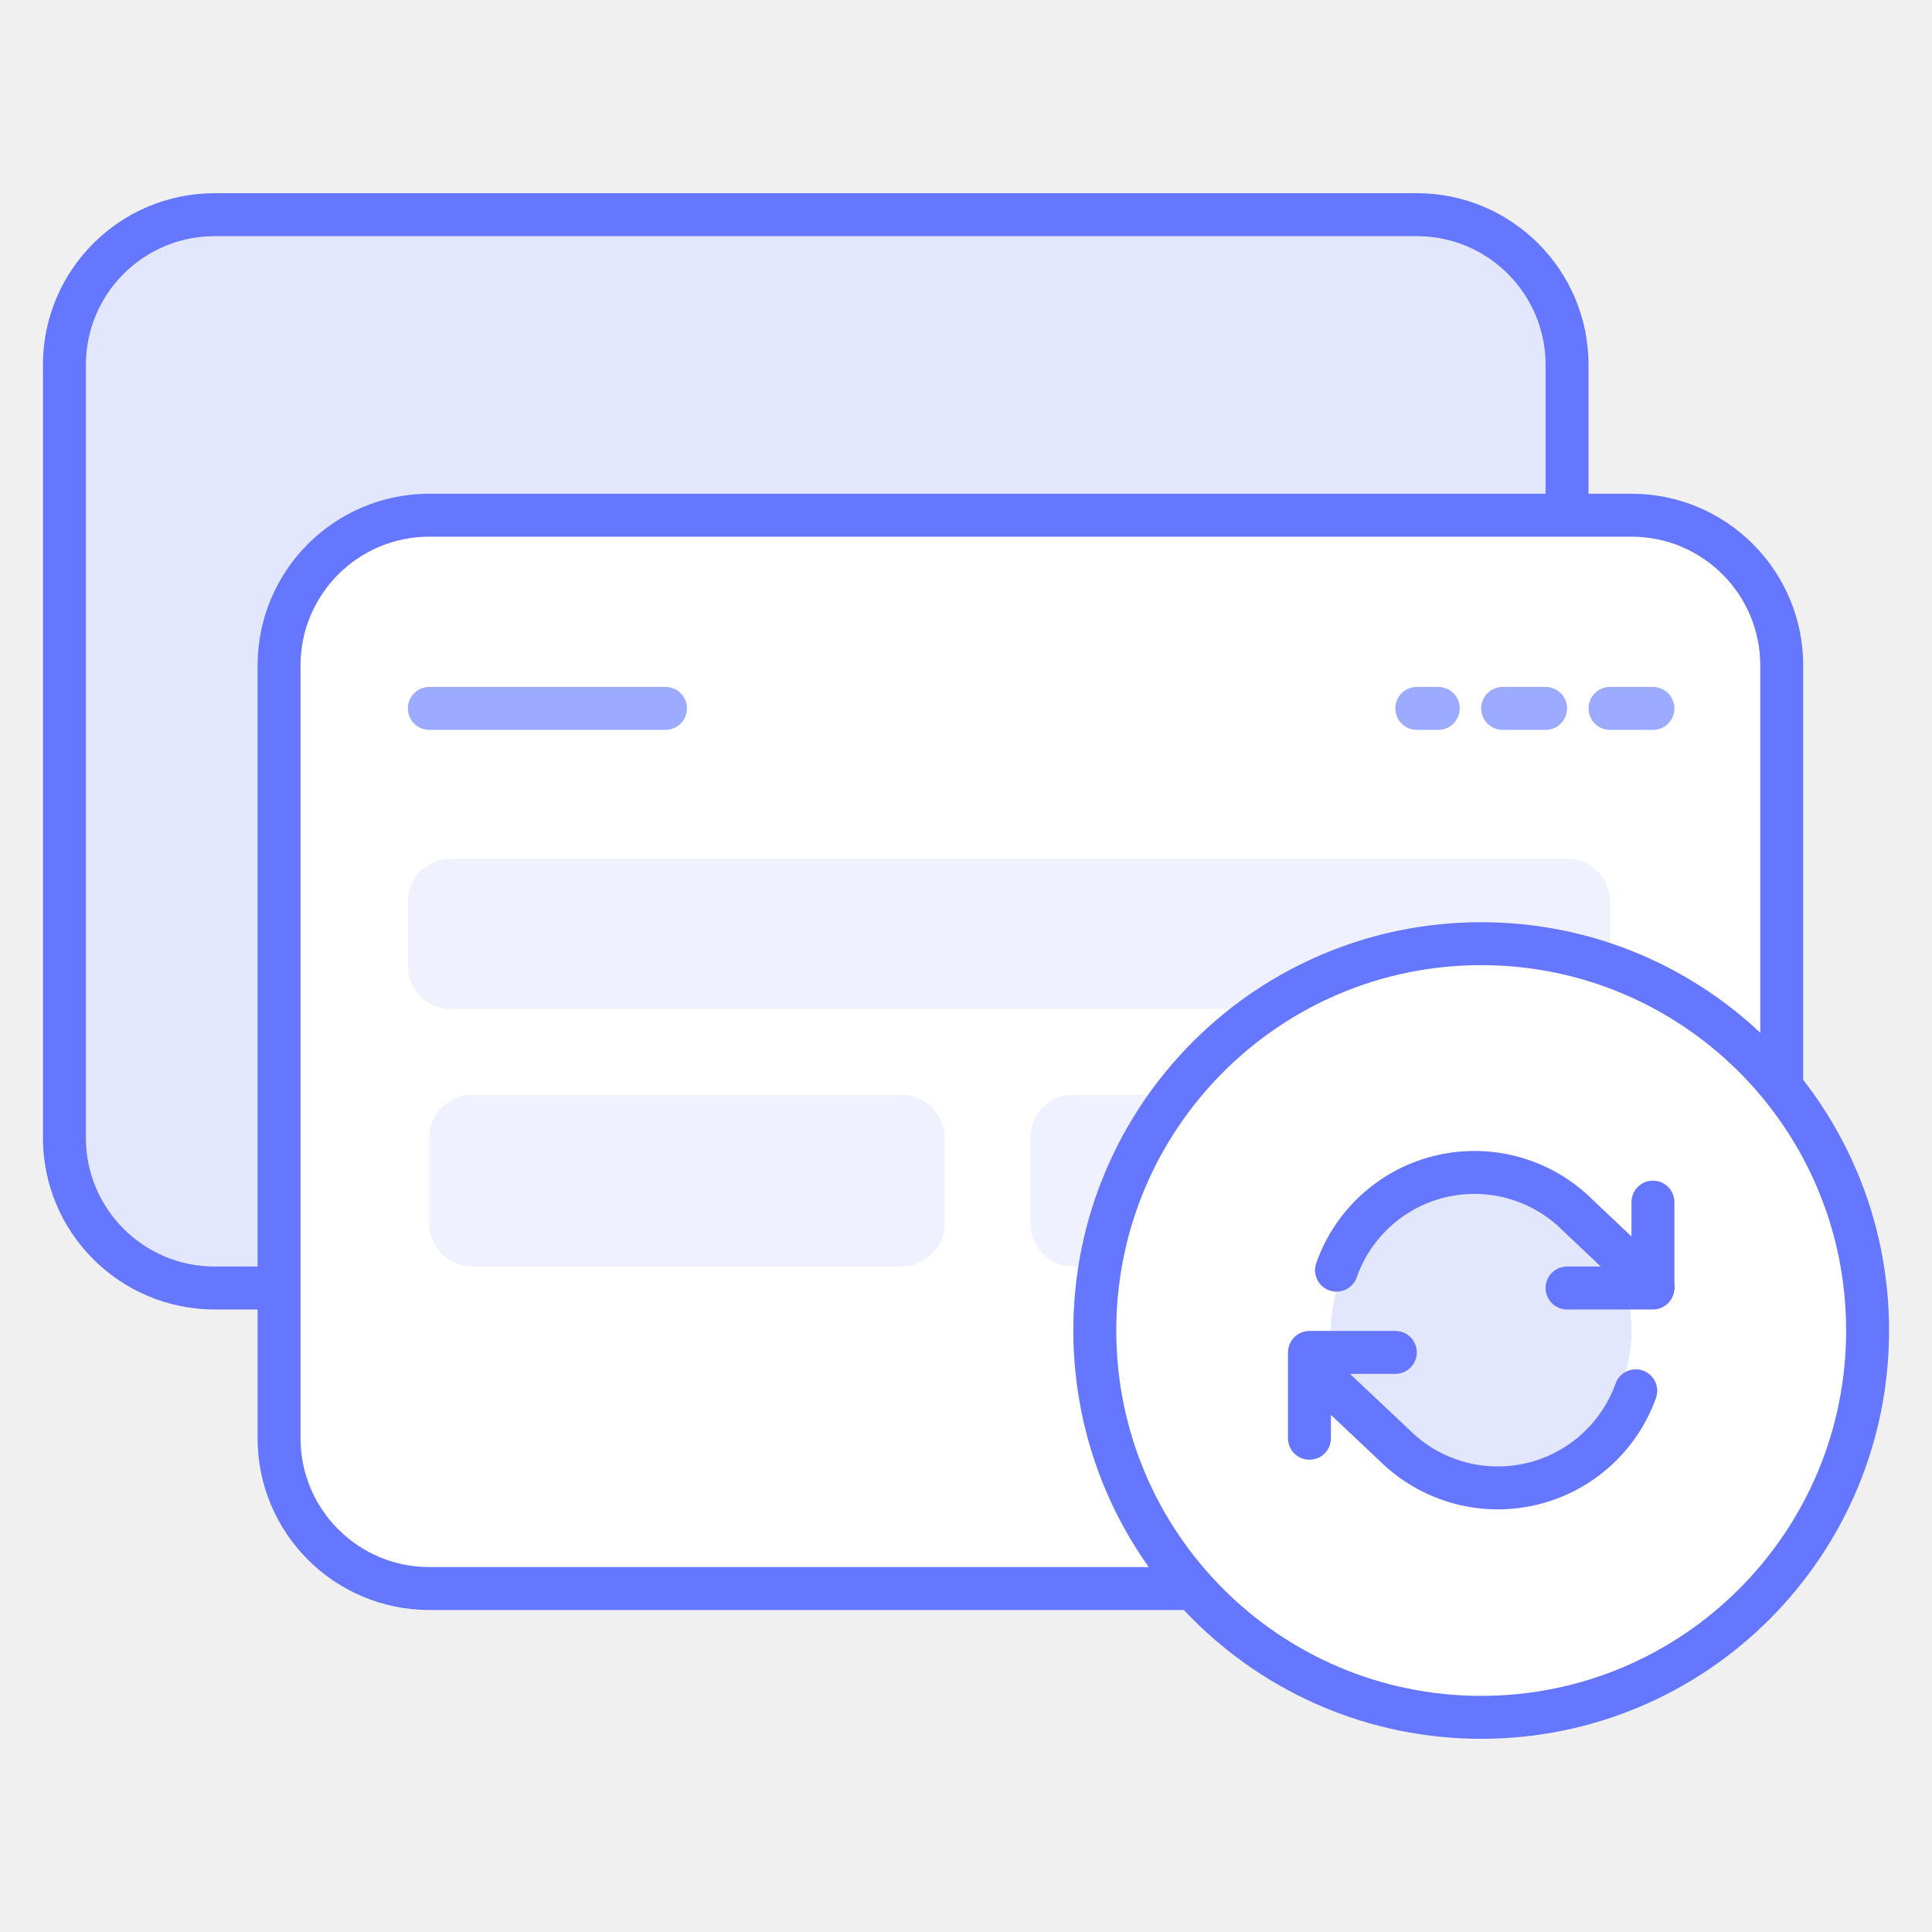
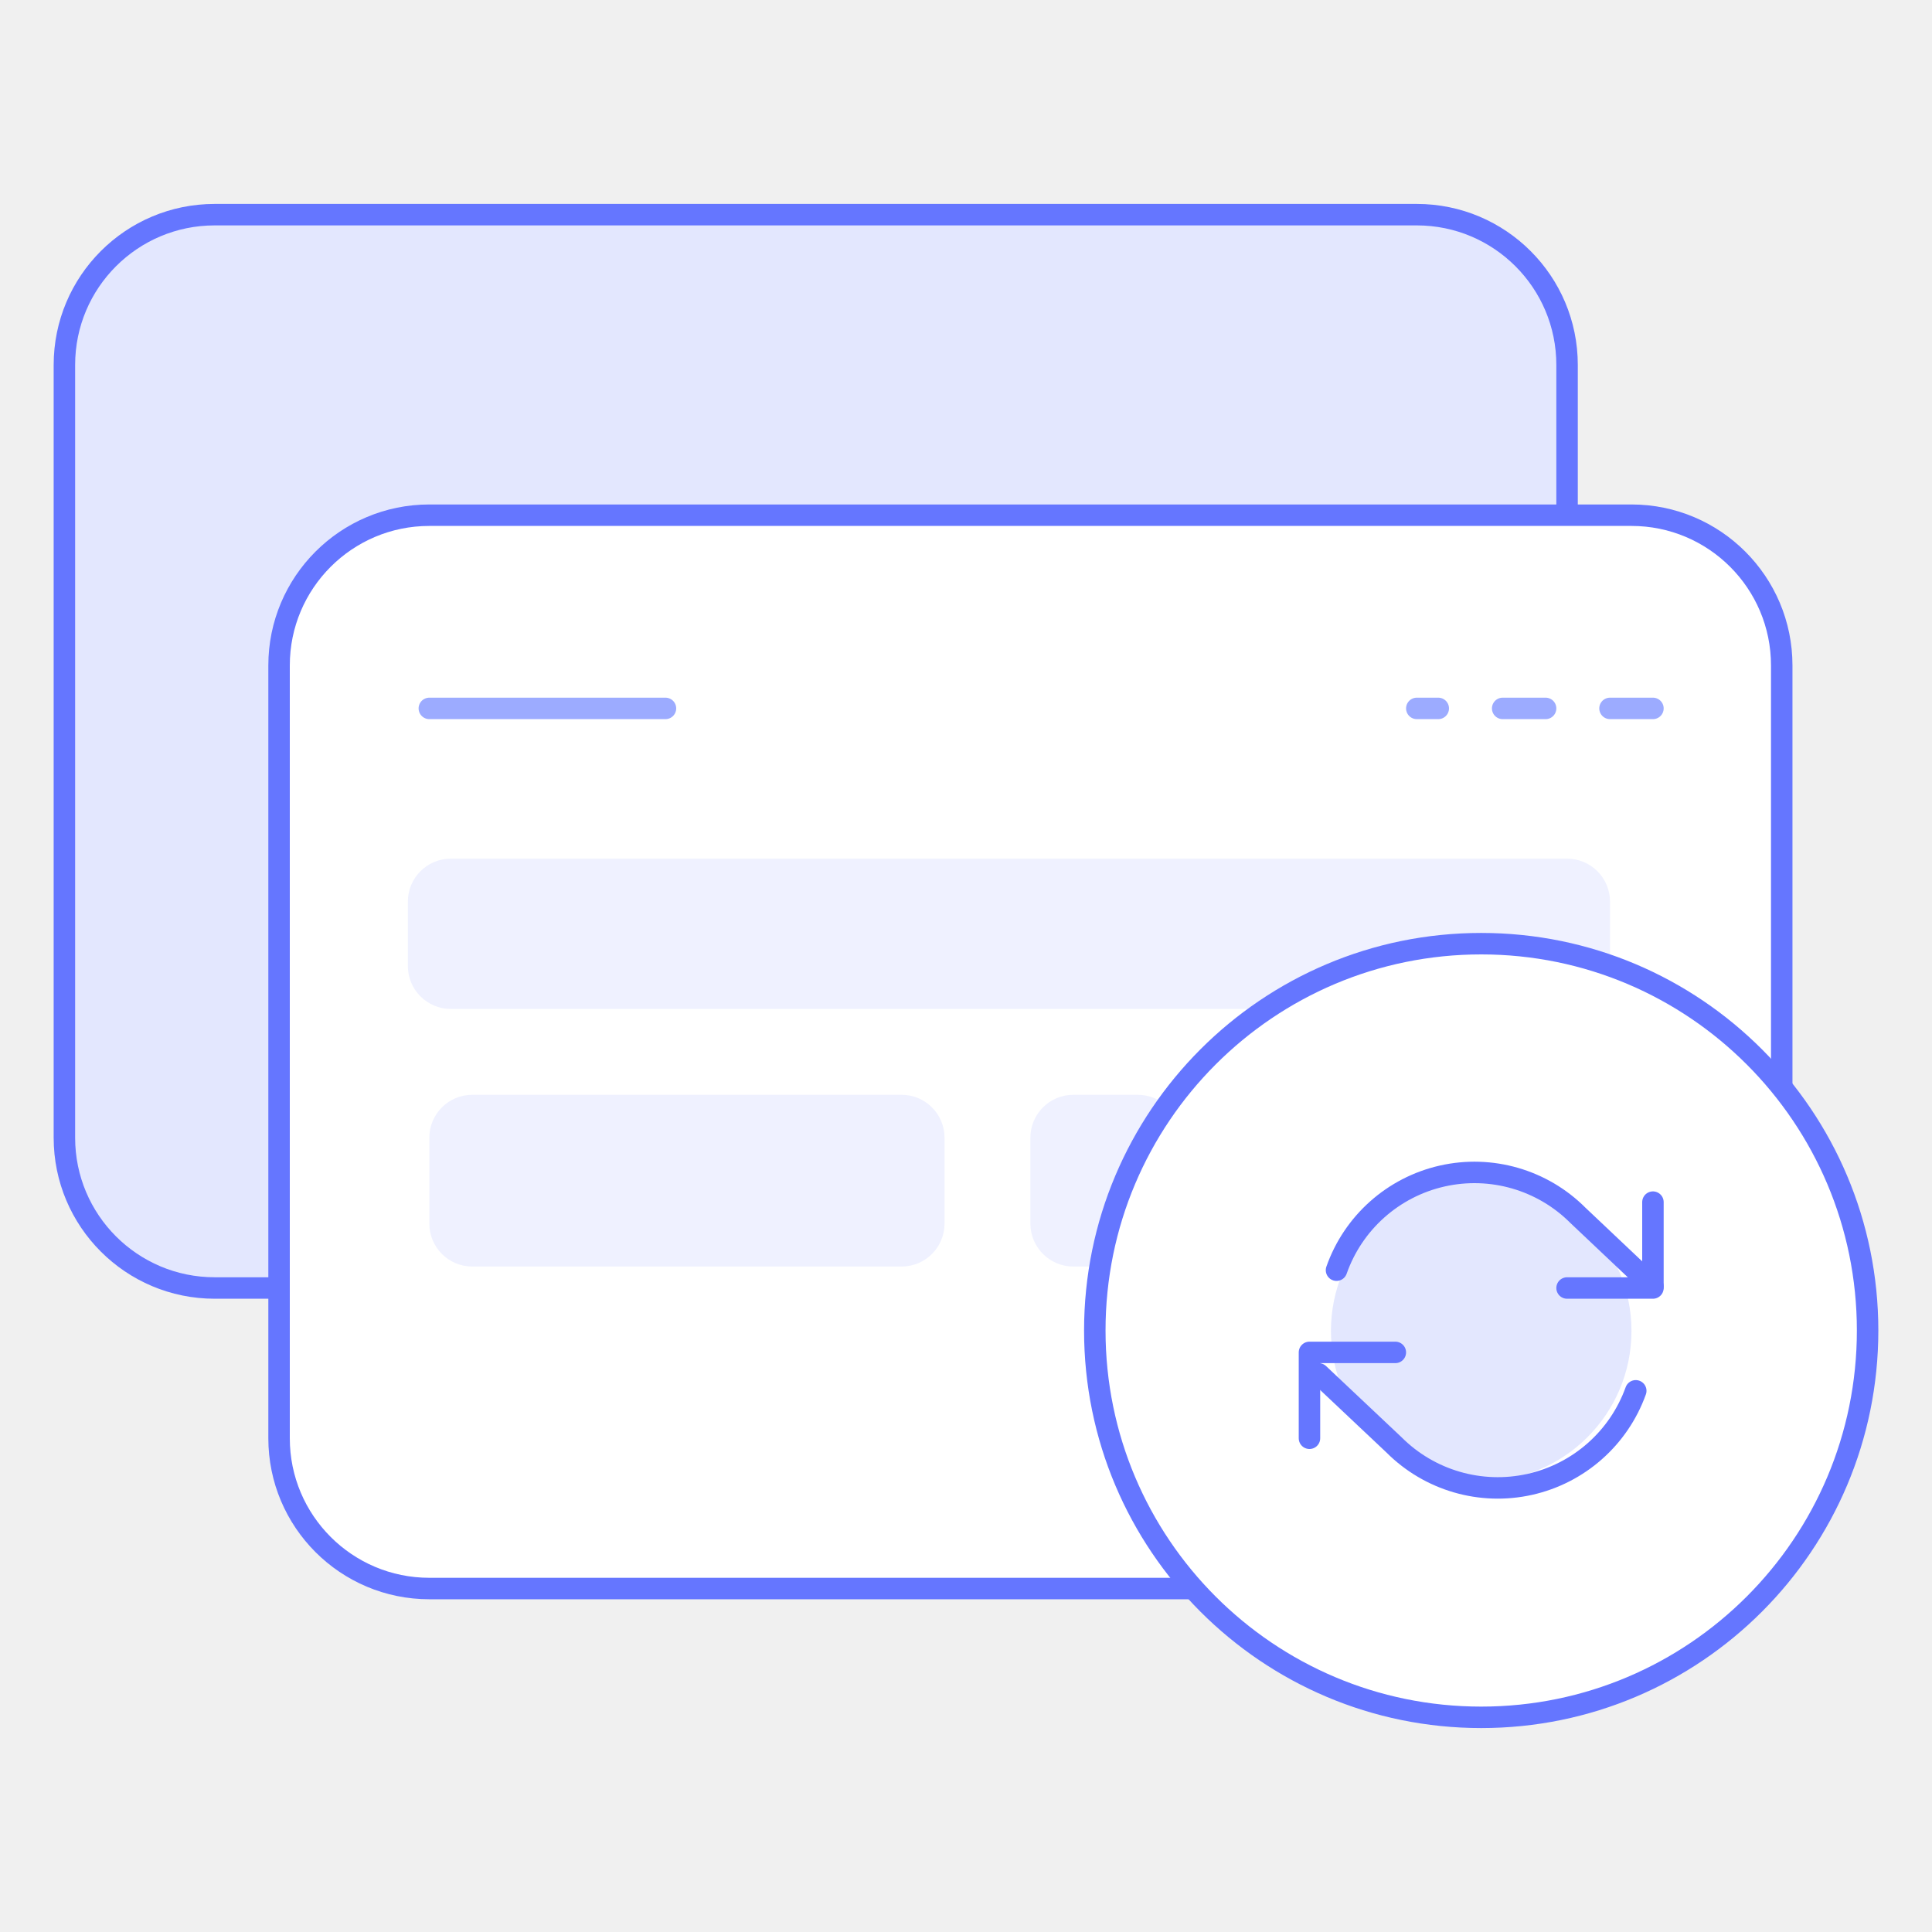
<svg xmlns="http://www.w3.org/2000/svg" viewBox="0 0 90 90">
-   <rect x="3" y="10" width="70" height="50" rx="7" ry="7" fill="#e3e7fe" stroke="#6576ff" stroke-linecap="round" stroke-linejoin="round" stroke-width="2" />
-   <rect x="13" y="24" width="70" height="50" rx="7" ry="7" fill="#fff" stroke="#6576ff" stroke-linecap="round" stroke-linejoin="round" stroke-width="2" />
-   <line x1="20" y1="33" x2="31" y2="33" fill="none" stroke="#9cabff" stroke-linecap="round" stroke-linejoin="round" stroke-width="2" />
-   <line x1="75" y1="33" x2="77" y2="33" fill="none" stroke="#9cabff" stroke-linecap="round" stroke-linejoin="round" stroke-width="2" />
-   <line x1="66" y1="33" x2="67" y2="33" fill="none" stroke="#9cabff" stroke-linecap="round" stroke-linejoin="round" stroke-width="2" />
-   <line x1="70" y1="33" x2="72" y2="33" fill="none" stroke="#9cabff" stroke-linecap="round" stroke-linejoin="round" stroke-width="2" />
+   <rect x="3" y="10" width="70" height="50" rx="7" ry="7" fill="#e3e7fe" stroke="#6576ff" stroke-linecap="round" stroke-linejoin="round" strokeWidth="2" />
+   <rect x="13" y="24" width="70" height="50" rx="7" ry="7" fill="#fff" stroke="#6576ff" stroke-linecap="round" stroke-linejoin="round" strokeWidth="2" />
+   <line x1="20" y1="33" x2="31" y2="33" fill="none" stroke="#9cabff" stroke-linecap="round" stroke-linejoin="round" strokeWidth="2" />
+   <line x1="75" y1="33" x2="77" y2="33" fill="none" stroke="#9cabff" stroke-linecap="round" stroke-linejoin="round" strokeWidth="2" />
+   <line x1="66" y1="33" x2="67" y2="33" fill="none" stroke="#9cabff" stroke-linecap="round" stroke-linejoin="round" strokeWidth="2" />
+   <line x1="70" y1="33" x2="72" y2="33" fill="none" stroke="#9cabff" stroke-linecap="round" stroke-linejoin="round" strokeWidth="2" />
  <rect x="19" y="40" width="56" height="7" rx="2" ry="2" fill="#eff1ff" />
  <rect x="20" y="51" width="24" height="8" rx="2" ry="2" fill="#eff1ff" />
  <rect x="48" y="51" width="7" height="8" rx="2" ry="2" fill="#eff1ff" />
-   <ellipse cx="69" cy="61.98" rx="18" ry="18.02" fill="#fff" stroke="#6576ff" stroke-linecap="round" stroke-linejoin="round" stroke-width="2" />
+   <ellipse cx="69" cy="61.98" rx="18" ry="18.02" fill="#fff" stroke="#6576ff" stroke-linecap="round" stroke-linejoin="round" strokeWidth="2" />
  <circle cx="69" cy="62" r="7" fill="#e3e7fe" />
-   <polyline points="77 56 77 60 73 60" fill="none" stroke="#6576ff" stroke-linecap="round" stroke-linejoin="round" stroke-width="2" />
-   <path d="M62.26,59.17a6.81,6.81,0,0,1,11.25-2.55L77,59.92" fill="none" stroke="#6576ff" stroke-linecap="round" stroke-linejoin="round" stroke-width="2" />
-   <polyline points="61 67 61 63 65 63" fill="none" stroke="#6576ff" stroke-linecap="round" stroke-linejoin="round" stroke-width="2" />
-   <path d="M61.43,64l3.51,3.31A6.83,6.83,0,0,0,76.2,64.79" fill="none" stroke="#6576ff" stroke-linecap="round" stroke-linejoin="round" stroke-width="2" />
+   <polyline points="77 56 77 60 73 60" fill="none" stroke="#6576ff" stroke-linecap="round" stroke-linejoin="round" strokeWidth="2" />
+   <path d="M62.26,59.17a6.81,6.81,0,0,1,11.25-2.55L77,59.92" fill="none" stroke="#6576ff" stroke-linecap="round" stroke-linejoin="round" strokeWidth="2" />
+   <polyline points="61 67 61 63 65 63" fill="none" stroke="#6576ff" stroke-linecap="round" stroke-linejoin="round" strokeWidth="2" />
+   <path d="M61.43,64l3.51,3.31A6.83,6.83,0,0,0,76.2,64.79" fill="none" stroke="#6576ff" stroke-linecap="round" stroke-linejoin="round" strokeWidth="2" />
</svg>
